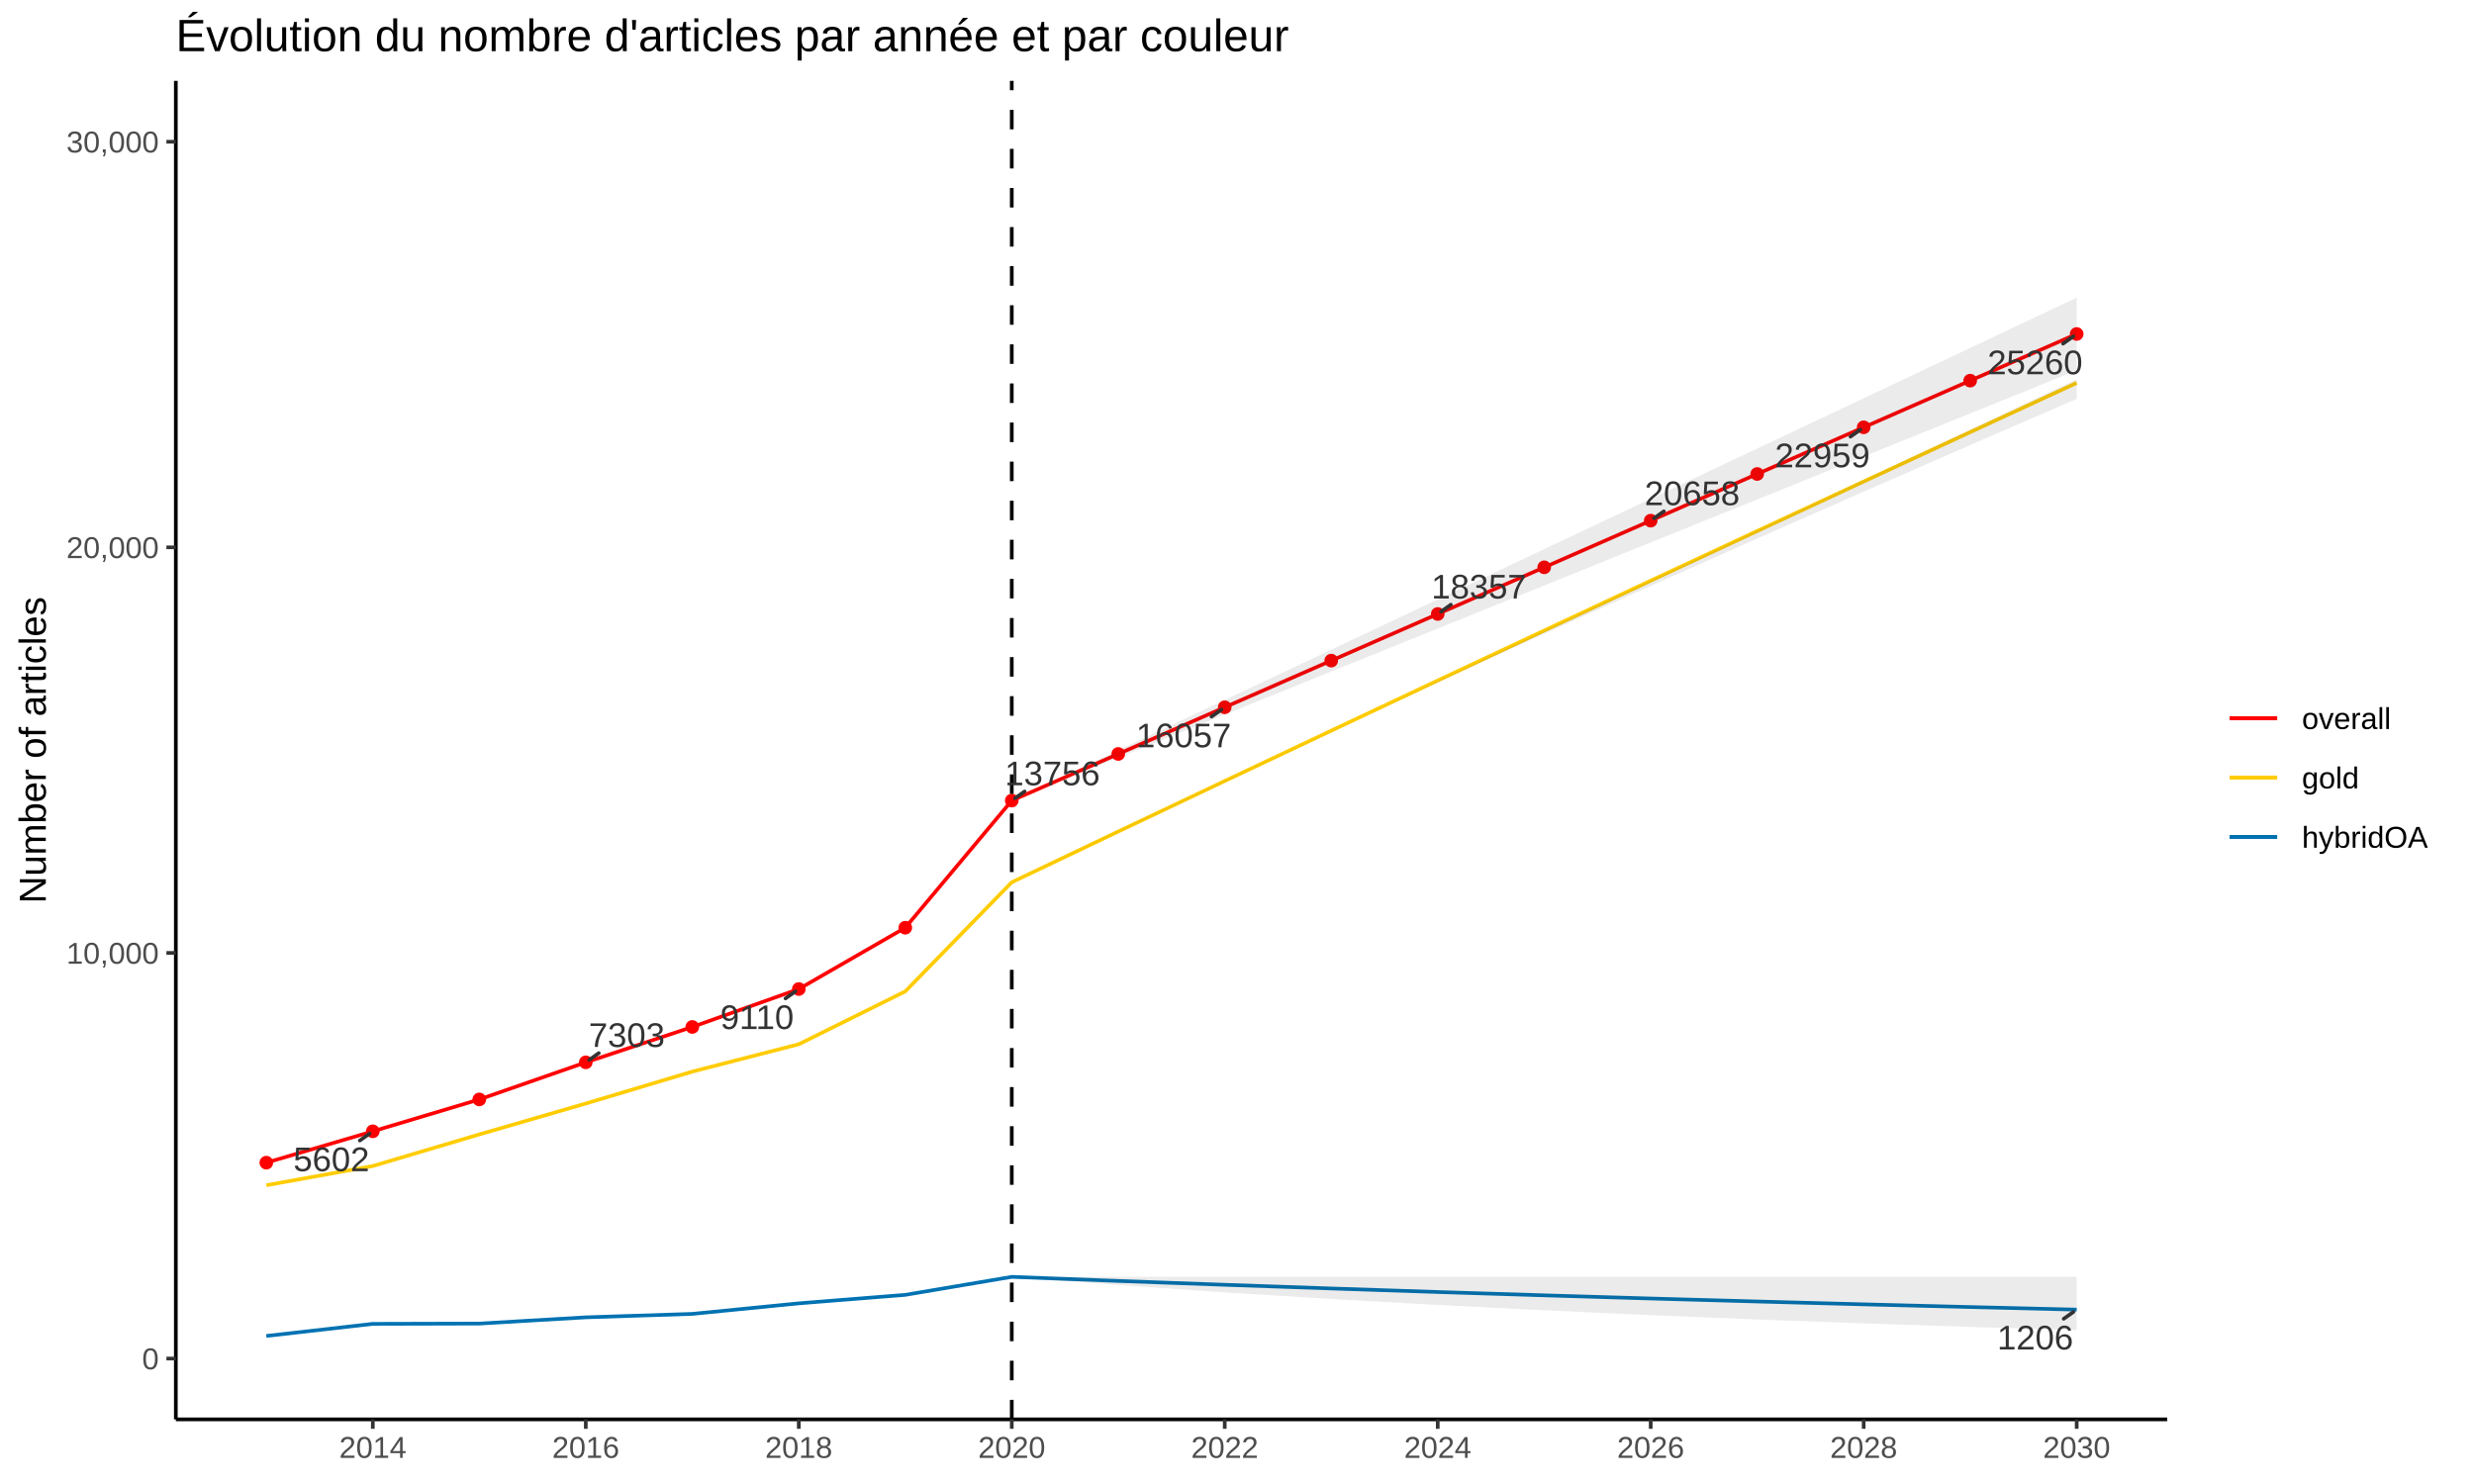
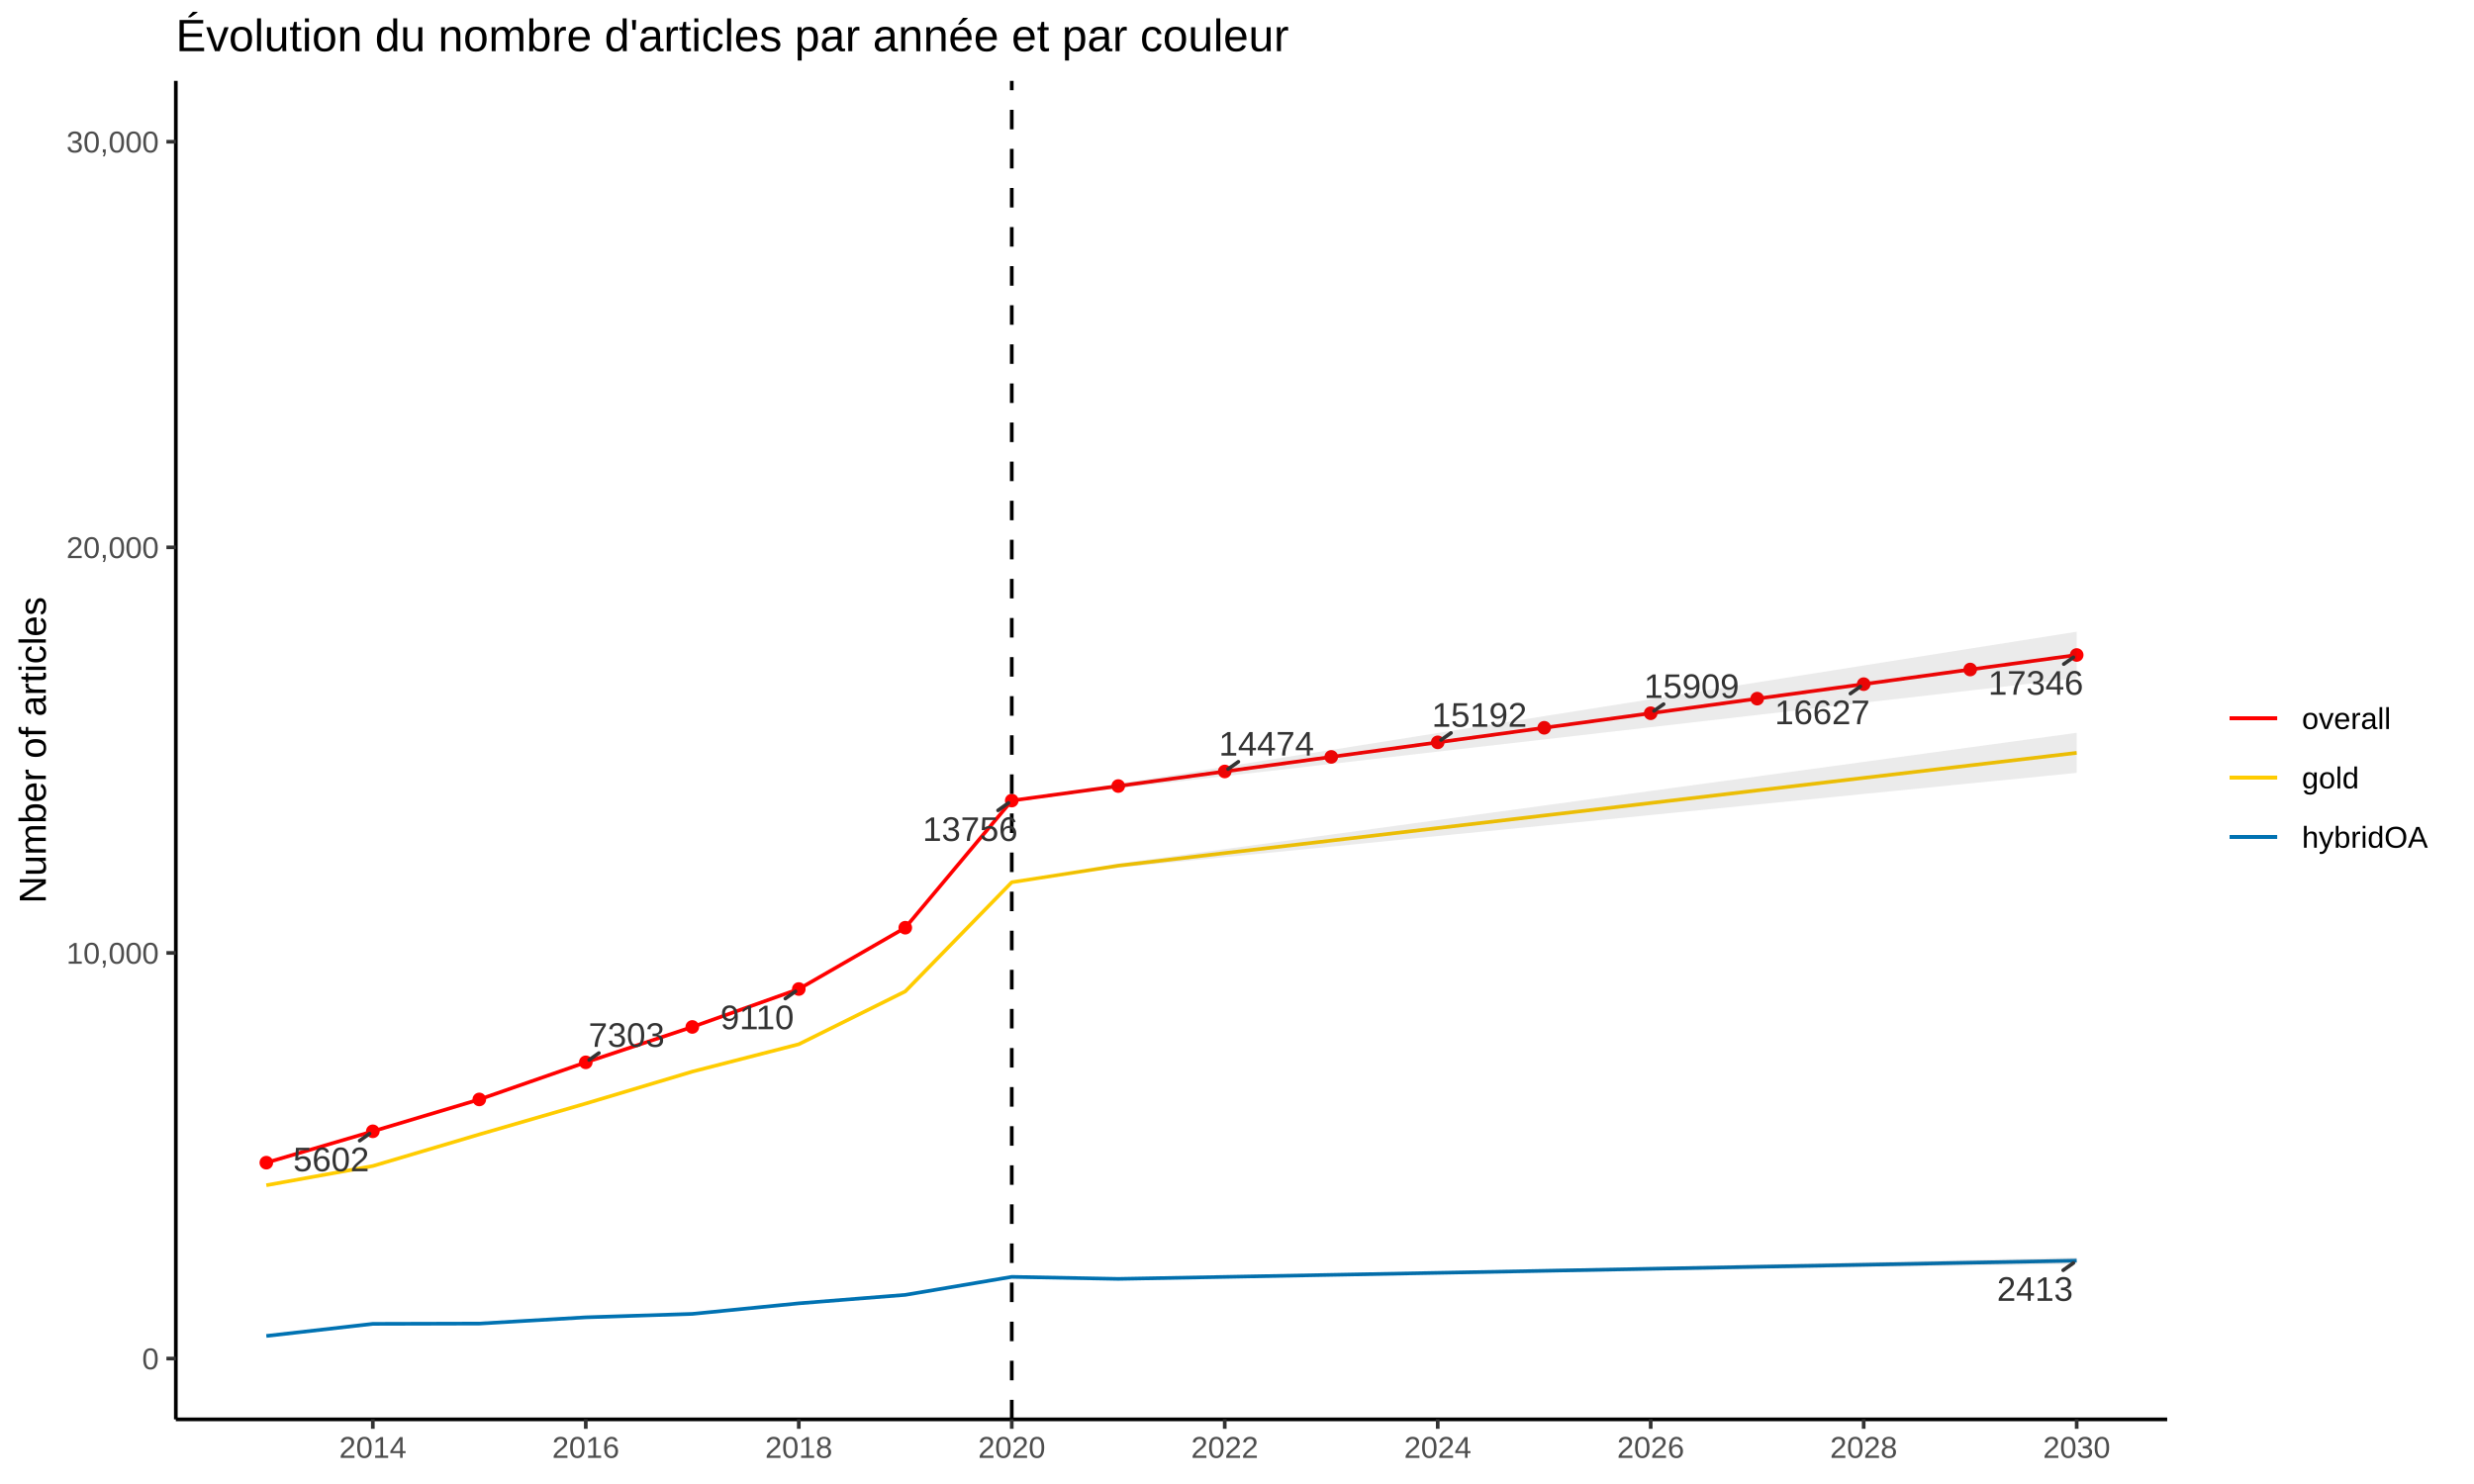
<svg xmlns="http://www.w3.org/2000/svg" class="svglite" width="720.00pt" height="432.00pt" viewBox="0 0 720.00 432.00">
  <defs>
    <style type="text/css">
    .svglite line, .svglite polyline, .svglite polygon, .svglite path, .svglite rect, .svglite circle {
      fill: none;
      stroke: #000000;
      stroke-linecap: round;
      stroke-linejoin: round;
      stroke-miterlimit: 10.00;
    }
    .svglite text {
      white-space: pre;
    }
  </style>
  </defs>
  <rect width="100%" height="100%" style="stroke: none; fill: #FFFFFF;" />
  <defs>
    <clipPath id="cpMC4wMHw3MjAuMDB8MC4wMHw0MzIuMDA=">
      <rect x="0.00" y="0.00" width="720.00" height="432.00" />
    </clipPath>
  </defs>
  <g clip-path="url(#cpMC4wMHw3MjAuMDB8MC4wMHw0MzIuMDA=)">
    <rect x="0" y="0" width="720.00" height="432.00" style="stroke-width: 1.07; stroke: #FFFFFF; fill: #FFFFFF;" />
  </g>
  <defs>
    <clipPath id="cpNTEuMTd8NjMwLjcxfDIzLjU0fDQxMy4xOQ==">
      <rect x="51.17" y="23.54" width="579.54" height="389.64" />
    </clipPath>
  </defs>
  <g clip-path="url(#cpNTEuMTd8NjMwLjcxfDIzLjU0fDQxMy4xOQ==)">
    <rect x="51.17" y="23.54" width="579.54" height="389.64" style="stroke-width: 1.07; stroke: none; fill: #FFFFFF;" />
-     <polyline points="77.51,345.03 108.50,339.43 139.49,330.23 170.48,321.24 201.48,311.95 232.47,303.98 263.46,288.60 294.45,256.83 325.44,242.06 356.43,227.35 387.43,212.70 418.42,198.09 449.41,183.55 480.40,169.03 511.39,154.58 542.38,140.17 573.38,125.80 604.37,111.46 " style="stroke-width: 1.07; stroke: #FFCC00; stroke-linecap: butt;" />
-     <polyline points="77.51,388.90 108.50,385.38 139.49,385.30 170.48,383.48 201.48,382.48 232.47,379.41 263.46,376.94 294.45,371.70 325.44,372.89 356.43,374.01 387.43,375.08 418.42,376.11 449.41,377.08 480.40,378.00 511.39,378.87 542.38,379.70 573.38,380.49 604.37,381.24 " style="stroke-width: 1.07; stroke: #0072B2; stroke-linecap: butt;" />
-     <polyline points="77.51,338.46 108.50,329.33 139.49,320.05 170.48,309.25 201.48,298.95 232.47,287.91 263.46,270.06 294.45,233.05 325.44,219.48 356.43,205.89 387.43,192.31 418.42,178.73 449.41,165.15 480.40,151.56 511.39,137.98 542.38,124.39 573.38,110.81 604.37,97.22 " style="stroke-width: 1.07; stroke: #FF0000; stroke-linecap: butt;" />
+     <polyline points="77.51,345.03 108.50,339.43 139.49,330.23 170.48,321.24 201.48,311.95 232.47,303.98 263.46,288.60 294.45,256.83 325.44,252.00 356.43,248.34 387.43,244.70 418.42,241.05 449.41,237.40 480.40,233.76 511.39,230.10 542.38,226.45 573.38,222.81 604.37,219.16 " style="stroke-width: 1.07; stroke: #FFCC00; stroke-linecap: butt;" />
+     <polyline points="77.51,388.90 108.50,385.38 139.49,385.30 170.48,383.48 201.48,382.48 232.47,379.41 263.46,376.94 294.45,371.70 325.44,372.29 356.43,371.71 387.43,371.12 418.42,370.53 449.41,369.94 480.40,369.35 511.39,368.76 542.38,368.18 573.38,367.57 604.37,366.98 " style="stroke-width: 1.07; stroke: #0072B2; stroke-linecap: butt;" />
+     <polyline points="77.51,338.46 108.50,329.33 139.49,320.05 170.48,309.25 201.48,298.95 232.47,287.91 263.46,270.06 294.45,233.05 325.44,228.82 356.43,224.58 387.43,220.34 418.42,216.10 449.41,211.86 480.40,207.63 511.39,203.38 542.38,199.16 573.38,194.90 604.37,190.67 " style="stroke-width: 1.07; stroke: #FF0000; stroke-linecap: butt;" />
    <circle cx="77.51" cy="338.46" r="1.63" style="stroke-width: 0.71; stroke: #FF0000; fill: #FF0000;" />
    <circle cx="108.50" cy="329.33" r="1.63" style="stroke-width: 0.71; stroke: #FF0000; fill: #FF0000;" />
    <circle cx="139.49" cy="320.05" r="1.63" style="stroke-width: 0.71; stroke: #FF0000; fill: #FF0000;" />
    <circle cx="170.48" cy="309.25" r="1.63" style="stroke-width: 0.71; stroke: #FF0000; fill: #FF0000;" />
    <circle cx="201.48" cy="298.95" r="1.63" style="stroke-width: 0.71; stroke: #FF0000; fill: #FF0000;" />
    <circle cx="232.47" cy="287.91" r="1.63" style="stroke-width: 0.71; stroke: #FF0000; fill: #FF0000;" />
    <circle cx="263.46" cy="270.06" r="1.63" style="stroke-width: 0.71; stroke: #FF0000; fill: #FF0000;" />
    <circle cx="294.45" cy="233.05" r="1.63" style="stroke-width: 0.71; stroke: #FF0000; fill: #FF0000;" />
-     <circle cx="325.44" cy="219.48" r="1.63" style="stroke-width: 0.71; stroke: #FF0000; fill: #FF0000;" />
-     <circle cx="356.43" cy="205.89" r="1.63" style="stroke-width: 0.71; stroke: #FF0000; fill: #FF0000;" />
-     <circle cx="387.43" cy="192.31" r="1.63" style="stroke-width: 0.71; stroke: #FF0000; fill: #FF0000;" />
-     <circle cx="418.42" cy="178.73" r="1.63" style="stroke-width: 0.71; stroke: #FF0000; fill: #FF0000;" />
-     <circle cx="449.41" cy="165.15" r="1.63" style="stroke-width: 0.71; stroke: #FF0000; fill: #FF0000;" />
-     <circle cx="480.40" cy="151.56" r="1.63" style="stroke-width: 0.71; stroke: #FF0000; fill: #FF0000;" />
-     <circle cx="511.39" cy="137.98" r="1.63" style="stroke-width: 0.71; stroke: #FF0000; fill: #FF0000;" />
-     <circle cx="542.38" cy="124.39" r="1.63" style="stroke-width: 0.71; stroke: #FF0000; fill: #FF0000;" />
-     <circle cx="573.38" cy="110.81" r="1.63" style="stroke-width: 0.71; stroke: #FF0000; fill: #FF0000;" />
-     <circle cx="604.37" cy="97.22" r="1.63" style="stroke-width: 0.71; stroke: #FF0000; fill: #FF0000;" />
-     <polygon points="77.51,345.03 108.50,339.43 139.49,330.23 170.48,321.24 201.48,311.95 232.47,303.98 263.46,288.60 294.45,256.83 325.44,242.19 356.43,227.55 387.43,212.91 418.42,198.27 449.41,183.62 480.40,168.99 511.39,154.35 542.38,139.71 573.38,125.06 604.37,110.42 604.37,116.11 573.38,129.56 542.38,143.11 511.39,156.77 480.40,170.55 449.41,184.48 418.42,198.56 387.43,212.82 356.43,227.27 325.44,241.93 294.45,256.83 263.46,288.60 232.47,303.98 201.48,311.95 170.48,321.24 139.49,330.23 108.50,339.43 77.51,345.03 " style="stroke-width: 0.00; stroke: none; stroke-linecap: butt; fill: #333333; fill-opacity: 0.10;" />
-     <polyline points="77.51,345.03 108.50,339.43 139.49,330.23 170.48,321.24 201.48,311.95 232.47,303.98 263.46,288.60 294.45,256.83 325.44,242.19 356.43,227.55 387.43,212.91 418.42,198.27 449.41,183.62 480.40,168.99 511.39,154.35 542.38,139.71 573.38,125.06 604.37,110.42 " style="stroke-width: 1.07; stroke: none; stroke-linecap: butt;" />
-     <polyline points="604.37,116.11 573.38,129.56 542.38,143.11 511.39,156.77 480.40,170.55 449.41,184.48 418.42,198.56 387.43,212.82 356.43,227.27 325.44,241.93 294.45,256.83 263.46,288.60 232.47,303.98 201.48,311.95 170.48,321.24 139.49,330.23 108.50,339.43 77.51,345.03 " style="stroke-width: 1.07; stroke: none; stroke-linecap: butt;" />
-     <polygon points="77.51,388.90 108.50,385.38 139.49,385.30 170.48,383.48 201.48,382.48 232.47,379.41 263.46,376.94 294.45,371.70 325.44,371.70 356.43,371.70 387.43,371.70 418.42,371.70 449.41,371.70 480.40,371.70 511.39,371.70 542.38,371.70 573.38,371.70 604.37,371.70 604.37,387.19 573.38,386.27 542.38,385.24 511.39,384.11 480.40,382.84 449.41,381.44 418.42,379.88 387.43,378.14 356.43,376.22 325.44,374.07 294.45,371.70 263.46,376.94 232.47,379.41 201.48,382.48 170.48,383.48 139.49,385.30 108.50,385.38 77.51,388.90 " style="stroke-width: 0.00; stroke: none; stroke-linecap: butt; fill: #333333; fill-opacity: 0.10;" />
-     <polyline points="77.51,388.90 108.50,385.38 139.49,385.30 170.48,383.48 201.48,382.48 232.47,379.41 263.46,376.94 294.45,371.70 325.44,371.70 356.43,371.70 387.43,371.70 418.42,371.70 449.41,371.70 480.40,371.70 511.39,371.70 542.38,371.70 573.38,371.70 604.37,371.70 " style="stroke-width: 1.07; stroke: none; stroke-linecap: butt;" />
-     <polyline points="604.37,387.19 573.38,386.27 542.38,385.24 511.39,384.11 480.40,382.84 449.41,381.44 418.42,379.88 387.43,378.14 356.43,376.22 325.44,374.07 294.45,371.70 263.46,376.94 232.47,379.41 201.48,382.48 170.48,383.48 139.49,385.30 108.50,385.38 77.51,388.90 " style="stroke-width: 1.07; stroke: none; stroke-linecap: butt;" />
-     <polygon points="77.51,338.46 108.50,329.33 139.49,320.05 170.48,309.25 201.48,298.95 232.47,287.91 263.46,270.06 294.45,233.05 325.44,218.41 356.43,203.77 387.43,189.13 418.42,174.49 449.41,159.84 480.40,145.21 511.39,130.57 542.38,115.93 573.38,101.28 604.37,86.64 604.37,107.83 573.38,120.35 542.38,132.87 511.39,145.40 480.40,157.91 449.41,170.44 418.42,182.97 387.43,195.48 356.43,208.01 325.44,220.53 294.45,233.05 263.46,270.06 232.47,287.91 201.48,298.95 170.48,309.25 139.49,320.05 108.50,329.33 77.51,338.46 " style="stroke-width: 0.00; stroke: none; stroke-linecap: butt; fill: #333333; fill-opacity: 0.10;" />
-     <polyline points="77.51,338.46 108.50,329.33 139.49,320.05 170.48,309.25 201.48,298.95 232.47,287.91 263.46,270.06 294.45,233.05 325.44,218.41 356.43,203.77 387.43,189.13 418.42,174.49 449.41,159.84 480.40,145.21 511.39,130.57 542.38,115.93 573.38,101.28 604.37,86.64 " style="stroke-width: 1.07; stroke: none; stroke-linecap: butt;" />
-     <polyline points="604.37,107.83 573.38,120.35 542.38,132.87 511.39,145.40 480.40,157.91 449.41,170.44 418.42,182.97 387.43,195.48 356.43,208.01 325.44,220.53 294.45,233.05 263.46,270.06 232.47,287.91 201.48,298.95 170.48,309.25 139.49,320.05 108.50,329.33 77.51,338.46 " style="stroke-width: 1.07; stroke: none; stroke-linecap: butt;" />
+     <circle cx="325.44" cy="228.82" r="1.63" style="stroke-width: 0.71; stroke: #FF0000; fill: #FF0000;" />
+     <circle cx="356.43" cy="224.58" r="1.63" style="stroke-width: 0.71; stroke: #FF0000; fill: #FF0000;" />
+     <circle cx="387.43" cy="220.34" r="1.63" style="stroke-width: 0.71; stroke: #FF0000; fill: #FF0000;" />
+     <circle cx="418.42" cy="216.10" r="1.63" style="stroke-width: 0.71; stroke: #FF0000; fill: #FF0000;" />
+     <circle cx="449.41" cy="211.86" r="1.63" style="stroke-width: 0.71; stroke: #FF0000; fill: #FF0000;" />
+     <circle cx="480.40" cy="207.63" r="1.63" style="stroke-width: 0.71; stroke: #FF0000; fill: #FF0000;" />
+     <circle cx="511.39" cy="203.38" r="1.63" style="stroke-width: 0.71; stroke: #FF0000; fill: #FF0000;" />
+     <circle cx="542.38" cy="199.16" r="1.63" style="stroke-width: 0.71; stroke: #FF0000; fill: #FF0000;" />
+     <circle cx="573.38" cy="194.90" r="1.63" style="stroke-width: 0.71; stroke: #FF0000; fill: #FF0000;" />
+     <circle cx="604.37" cy="190.67" r="1.63" style="stroke-width: 0.71; stroke: #FF0000; fill: #FF0000;" />
+     <polygon points="77.51,345.03 108.50,339.43 139.49,330.23 170.48,321.24 201.48,311.95 232.47,303.98 263.46,288.60 294.45,256.83 325.44,251.41 356.43,247.18 387.43,242.95 418.42,238.71 449.41,234.48 480.40,230.24 511.39,226.02 542.38,221.79 573.38,217.55 604.37,213.32 604.37,224.99 573.38,228.05 542.38,231.13 511.39,234.19 480.40,237.26 449.41,240.32 418.42,243.37 387.43,246.46 356.43,249.51 325.44,252.58 294.45,256.83 263.46,288.60 232.47,303.98 201.48,311.95 170.48,321.24 139.49,330.23 108.50,339.43 77.51,345.03 " style="stroke-width: 0.00; stroke: none; stroke-linecap: butt; fill: #333333; fill-opacity: 0.10;" />
+     <polyline points="77.51,345.03 108.50,339.43 139.49,330.23 170.48,321.24 201.48,311.95 232.47,303.98 263.46,288.60 294.45,256.83 325.44,251.41 356.43,247.18 387.43,242.95 418.42,238.71 449.41,234.48 480.40,230.24 511.39,226.02 542.38,221.79 573.38,217.55 604.37,213.32 " style="stroke-width: 1.07; stroke: none; stroke-linecap: butt;" />
+     <polyline points="604.37,224.99 573.38,228.05 542.38,231.13 511.39,234.19 480.40,237.26 449.41,240.32 418.42,243.37 387.43,246.46 356.43,249.51 325.44,252.58 294.45,256.83 263.46,288.60 232.47,303.98 201.48,311.95 170.48,321.24 139.49,330.23 108.50,339.43 77.51,345.03 " style="stroke-width: 1.07; stroke: none; stroke-linecap: butt;" />
+     <polygon points="77.51,388.90 108.50,385.38 139.49,385.30 170.48,383.48 201.48,382.48 232.47,379.41 263.46,376.94 294.45,371.70 325.44,372.20 356.43,371.52 387.43,370.83 418.42,370.15 449.41,369.46 480.40,368.78 511.39,368.09 542.38,367.41 573.38,366.72 604.37,366.04 604.37,367.94 573.38,368.44 542.38,368.92 511.39,369.42 480.40,369.91 449.41,370.41 418.42,370.90 387.43,371.40 356.43,371.90 325.44,372.39 294.45,371.70 263.46,376.94 232.47,379.41 201.48,382.48 170.48,383.48 139.49,385.30 108.50,385.38 77.51,388.90 " style="stroke-width: 0.00; stroke: none; stroke-linecap: butt; fill: #333333; fill-opacity: 0.10;" />
+     <polyline points="77.51,388.90 108.50,385.38 139.49,385.30 170.48,383.48 201.48,382.48 232.47,379.41 263.46,376.94 294.45,371.70 325.44,372.20 356.43,371.52 387.43,370.83 418.42,370.15 449.41,369.46 480.40,368.78 511.39,368.09 542.38,367.41 573.38,366.72 604.37,366.04 " style="stroke-width: 1.07; stroke: none; stroke-linecap: butt;" />
+     <polyline points="604.37,367.94 573.38,368.44 542.38,368.92 511.39,369.42 480.40,369.91 449.41,370.41 418.42,370.90 387.43,371.40 356.43,371.90 325.44,372.39 294.45,371.70 263.46,376.94 232.47,379.41 201.48,382.48 170.48,383.48 139.49,385.30 108.50,385.38 77.51,388.90 " style="stroke-width: 1.07; stroke: none; stroke-linecap: butt;" />
+     <polygon points="77.51,338.46 108.50,329.33 139.49,320.05 170.48,309.25 201.48,298.95 232.47,287.91 263.46,270.06 294.45,233.05 325.44,228.14 356.43,223.22 387.43,218.31 418.42,213.38 449.41,208.47 480.40,203.55 511.39,198.64 542.38,193.72 573.38,188.80 604.37,183.89 604.37,197.45 573.38,201.01 542.38,204.57 511.39,208.13 480.40,211.69 449.41,215.25 418.42,218.80 387.43,222.38 356.43,225.93 325.44,229.50 294.45,233.05 263.46,270.06 232.47,287.91 201.48,298.95 170.48,309.25 139.49,320.05 108.50,329.33 77.51,338.46 " style="stroke-width: 0.00; stroke: none; stroke-linecap: butt; fill: #333333; fill-opacity: 0.10;" />
+     <polyline points="77.51,338.46 108.50,329.33 139.49,320.05 170.48,309.25 201.48,298.95 232.47,287.91 263.46,270.06 294.45,233.05 325.44,228.14 356.43,223.22 387.43,218.31 418.42,213.38 449.41,208.47 480.40,203.55 511.39,198.64 542.38,193.72 573.38,188.80 604.37,183.89 " style="stroke-width: 1.07; stroke: none; stroke-linecap: butt;" />
+     <polyline points="604.37,197.45 573.38,201.01 542.38,204.57 511.39,208.13 480.40,211.69 449.41,215.25 418.42,218.80 387.43,222.38 356.43,225.93 325.44,229.50 294.45,233.05 263.46,270.06 232.47,287.91 201.48,298.95 170.48,309.25 139.49,320.05 108.50,329.33 77.51,338.46 " style="stroke-width: 1.07; stroke: none; stroke-linecap: butt;" />
    <line x1="294.45" y1="413.19" x2="294.45" y2="23.54" style="stroke-width: 1.07; stroke-dasharray: 5.69,5.69; stroke-linecap: butt;" />
-     <line x1="104.71" y1="332.02" x2="107.54" y2="330.01" style="stroke-width: 1.07; stroke: #333333;" />
-     <line x1="174.26" y1="306.57" x2="171.45" y2="308.57" style="stroke-width: 1.07; stroke: #333333;" />
-     <line x1="228.60" y1="290.65" x2="231.51" y2="288.59" style="stroke-width: 1.07; stroke: #333333;" />
-     <line x1="298.20" y1="230.39" x2="295.41" y2="232.37" style="stroke-width: 1.07; stroke: #333333;" />
-     <line x1="352.58" y1="208.62" x2="355.47" y2="206.57" style="stroke-width: 1.07; stroke: #333333;" />
-     <line x1="422.24" y1="176.02" x2="419.38" y2="178.05" style="stroke-width: 1.07; stroke: #333333;" />
-     <line x1="484.23" y1="148.85" x2="481.36" y2="150.88" style="stroke-width: 1.07; stroke: #333333;" />
-     <line x1="538.54" y1="127.12" x2="541.42" y2="125.07" style="stroke-width: 1.07; stroke: #333333;" />
-     <line x1="600.41" y1="100.04" x2="603.41" y2="97.90" style="stroke-width: 1.07; stroke: #333333;" />
-     <text x="96.45" y="340.93" text-anchor="middle" style="font-size: 9.96px;fill: #333333; font-family: &quot;Arial&quot;;" textLength="22.78px" lengthAdjust="spacingAndGlyphs">5602</text>
-     <text x="182.41" y="304.77" text-anchor="middle" style="font-size: 9.96px;fill: #333333; font-family: &quot;Arial&quot;;" textLength="22.78px" lengthAdjust="spacingAndGlyphs">7303</text>
-     <text x="220.32" y="299.56" text-anchor="middle" style="font-size: 9.96px;fill: #333333; font-family: &quot;Arial&quot;;" textLength="22.78px" lengthAdjust="spacingAndGlyphs">9110</text>
-     <text x="306.28" y="228.59" text-anchor="middle" style="font-size: 9.96px;fill: #333333; font-family: &quot;Arial&quot;;" textLength="28.48px" lengthAdjust="spacingAndGlyphs">13756</text>
-     <text x="344.48" y="217.54" text-anchor="middle" style="font-size: 9.96px;fill: #333333; font-family: &quot;Arial&quot;;" textLength="28.48px" lengthAdjust="spacingAndGlyphs">16057</text>
-     <text x="430.42" y="174.22" text-anchor="middle" style="font-size: 9.96px;fill: #333333; font-family: &quot;Arial&quot;;" textLength="28.48px" lengthAdjust="spacingAndGlyphs">18357</text>
-     <text x="492.47" y="147.05" text-anchor="middle" style="font-size: 9.96px;fill: #333333; font-family: &quot;Arial&quot;;" textLength="28.48px" lengthAdjust="spacingAndGlyphs">20658</text>
-     <text x="530.37" y="136.03" text-anchor="middle" style="font-size: 9.96px;fill: #333333; font-family: &quot;Arial&quot;;" textLength="28.48px" lengthAdjust="spacingAndGlyphs">22959</text>
-     <text x="592.25" y="108.95" text-anchor="middle" style="font-size: 9.96px;fill: #333333; font-family: &quot;Arial&quot;;" textLength="28.48px" lengthAdjust="spacingAndGlyphs">25260</text>
-     <line x1="600.59" y1="383.91" x2="603.41" y2="381.92" style="stroke-width: 1.07; stroke: #333333;" />
-     <text x="592.31" y="392.83" text-anchor="middle" style="font-size: 9.96px;fill: #333333; font-family: &quot;Arial&quot;;" textLength="22.78px" lengthAdjust="spacingAndGlyphs">1206</text>
+     <line x1="104.67" y1="332.05" x2="107.54" y2="330.01" style="stroke-width: 1.07; stroke: #333333;" />
+     <line x1="174.29" y1="306.55" x2="171.45" y2="308.56" style="stroke-width: 1.07; stroke: #333333;" />
+     <line x1="228.55" y1="290.69" x2="231.51" y2="288.59" style="stroke-width: 1.07; stroke: #333333;" />
+     <line x1="290.46" y1="235.90" x2="293.49" y2="233.74" style="stroke-width: 1.07; stroke: #333333;" />
+     <line x1="360.40" y1="221.75" x2="357.39" y2="223.89" style="stroke-width: 1.07; stroke: #333333;" />
+     <line x1="422.28" y1="213.36" x2="419.38" y2="215.42" style="stroke-width: 1.07; stroke: #333333;" />
+     <line x1="484.15" y1="204.98" x2="481.36" y2="206.95" style="stroke-width: 1.07; stroke: #333333;" />
+     <line x1="538.52" y1="201.90" x2="541.42" y2="199.84" style="stroke-width: 1.07; stroke: #333333;" />
+     <line x1="600.62" y1="193.32" x2="603.41" y2="191.35" style="stroke-width: 1.07; stroke: #333333;" />
+     <text x="96.39" y="340.96" text-anchor="middle" style="font-size: 9.96px;fill: #333333; font-family: &quot;Arial&quot;;" textLength="22.78px" lengthAdjust="spacingAndGlyphs">5602</text>
+     <text x="182.35" y="304.75" text-anchor="middle" style="font-size: 9.96px;fill: #333333; font-family: &quot;Arial&quot;;" textLength="22.78px" lengthAdjust="spacingAndGlyphs">7303</text>
+     <text x="220.36" y="299.61" text-anchor="middle" style="font-size: 9.96px;fill: #333333; font-family: &quot;Arial&quot;;" textLength="22.78px" lengthAdjust="spacingAndGlyphs">9110</text>
+     <text x="282.35" y="244.81" text-anchor="middle" style="font-size: 9.96px;fill: #333333; font-family: &quot;Arial&quot;;" textLength="28.48px" lengthAdjust="spacingAndGlyphs">13756</text>
+     <text x="368.57" y="219.95" text-anchor="middle" style="font-size: 9.96px;fill: #333333; font-family: &quot;Arial&quot;;" textLength="28.48px" lengthAdjust="spacingAndGlyphs">14474</text>
+     <text x="430.56" y="211.56" text-anchor="middle" style="font-size: 9.96px;fill: #333333; font-family: &quot;Arial&quot;;" textLength="28.48px" lengthAdjust="spacingAndGlyphs">15192</text>
+     <text x="492.31" y="203.18" text-anchor="middle" style="font-size: 9.96px;fill: #333333; font-family: &quot;Arial&quot;;" textLength="28.48px" lengthAdjust="spacingAndGlyphs">15909</text>
+     <text x="530.35" y="210.81" text-anchor="middle" style="font-size: 9.96px;fill: #333333; font-family: &quot;Arial&quot;;" textLength="28.48px" lengthAdjust="spacingAndGlyphs">16627</text>
+     <text x="592.47" y="202.24" text-anchor="middle" style="font-size: 9.96px;fill: #333333; font-family: &quot;Arial&quot;;" textLength="28.48px" lengthAdjust="spacingAndGlyphs">17346</text>
+     <line x1="600.44" y1="369.78" x2="603.41" y2="367.67" style="stroke-width: 1.07; stroke: #333333;" />
+     <text x="592.24" y="378.69" text-anchor="middle" style="font-size: 9.96px;fill: #333333; font-family: &quot;Arial&quot;;" textLength="22.78px" lengthAdjust="spacingAndGlyphs">2413</text>
  </g>
  <g clip-path="url(#cpMC4wMHw3MjAuMDB8MC4wMHw0MzIuMDA=)">
    <polyline points="51.17,413.19 51.17,23.54 " style="stroke-width: 1.07; stroke-linecap: butt;" />
    <text x="46.24" y="398.62" text-anchor="end" style="font-size: 8.80px;fill: #4D4D4D; font-family: &quot;Arial&quot;;" textLength="5.03px" lengthAdjust="spacingAndGlyphs">0</text>
    <text x="46.24" y="280.55" text-anchor="end" style="font-size: 8.80px;fill: #4D4D4D; font-family: &quot;Arial&quot;;" textLength="27.52px" lengthAdjust="spacingAndGlyphs">10,000</text>
    <text x="46.24" y="162.47" text-anchor="end" style="font-size: 8.80px;fill: #4D4D4D; font-family: &quot;Arial&quot;;" textLength="27.52px" lengthAdjust="spacingAndGlyphs">20,000</text>
    <text x="46.24" y="44.40" text-anchor="end" style="font-size: 8.80px;fill: #4D4D4D; font-family: &quot;Arial&quot;;" textLength="27.52px" lengthAdjust="spacingAndGlyphs">30,000</text>
    <polyline points="48.43,395.48 51.17,395.48 " style="stroke-width: 1.07; stroke: #333333; stroke-linecap: butt;" />
    <polyline points="48.43,277.40 51.17,277.40 " style="stroke-width: 1.07; stroke: #333333; stroke-linecap: butt;" />
    <polyline points="48.43,159.33 51.17,159.33 " style="stroke-width: 1.07; stroke: #333333; stroke-linecap: butt;" />
    <polyline points="48.43,41.26 51.17,41.26 " style="stroke-width: 1.07; stroke: #333333; stroke-linecap: butt;" />
    <polyline points="51.17,413.19 630.71,413.19 " style="stroke-width: 1.07; stroke-linecap: butt;" />
    <polyline points="108.50,415.93 108.50,413.19 " style="stroke-width: 1.07; stroke: #333333; stroke-linecap: butt;" />
    <polyline points="170.48,415.93 170.48,413.19 " style="stroke-width: 1.07; stroke: #333333; stroke-linecap: butt;" />
    <polyline points="232.47,415.93 232.47,413.19 " style="stroke-width: 1.07; stroke: #333333; stroke-linecap: butt;" />
    <polyline points="294.45,415.93 294.45,413.19 " style="stroke-width: 1.07; stroke: #333333; stroke-linecap: butt;" />
    <polyline points="356.43,415.93 356.43,413.19 " style="stroke-width: 1.07; stroke: #333333; stroke-linecap: butt;" />
    <polyline points="418.42,415.93 418.42,413.19 " style="stroke-width: 1.07; stroke: #333333; stroke-linecap: butt;" />
    <polyline points="480.40,415.93 480.40,413.19 " style="stroke-width: 1.07; stroke: #333333; stroke-linecap: butt;" />
    <polyline points="542.38,415.93 542.38,413.19 " style="stroke-width: 1.07; stroke: #333333; stroke-linecap: butt;" />
    <polyline points="604.37,415.93 604.37,413.19 " style="stroke-width: 1.07; stroke: #333333; stroke-linecap: butt;" />
    <text x="108.50" y="424.40" text-anchor="middle" style="font-size: 8.80px;fill: #4D4D4D; font-family: &quot;Arial&quot;;" textLength="20.13px" lengthAdjust="spacingAndGlyphs">2014</text>
    <text x="170.48" y="424.40" text-anchor="middle" style="font-size: 8.80px;fill: #4D4D4D; font-family: &quot;Arial&quot;;" textLength="20.13px" lengthAdjust="spacingAndGlyphs">2016</text>
    <text x="232.47" y="424.40" text-anchor="middle" style="font-size: 8.80px;fill: #4D4D4D; font-family: &quot;Arial&quot;;" textLength="20.13px" lengthAdjust="spacingAndGlyphs">2018</text>
    <text x="294.45" y="424.40" text-anchor="middle" style="font-size: 8.80px;fill: #4D4D4D; font-family: &quot;Arial&quot;;" textLength="20.13px" lengthAdjust="spacingAndGlyphs">2020</text>
    <text x="356.43" y="424.40" text-anchor="middle" style="font-size: 8.80px;fill: #4D4D4D; font-family: &quot;Arial&quot;;" textLength="20.13px" lengthAdjust="spacingAndGlyphs">2022</text>
    <text x="418.42" y="424.40" text-anchor="middle" style="font-size: 8.80px;fill: #4D4D4D; font-family: &quot;Arial&quot;;" textLength="20.13px" lengthAdjust="spacingAndGlyphs">2024</text>
    <text x="480.40" y="424.40" text-anchor="middle" style="font-size: 8.80px;fill: #4D4D4D; font-family: &quot;Arial&quot;;" textLength="20.13px" lengthAdjust="spacingAndGlyphs">2026</text>
    <text x="542.38" y="424.40" text-anchor="middle" style="font-size: 8.80px;fill: #4D4D4D; font-family: &quot;Arial&quot;;" textLength="20.13px" lengthAdjust="spacingAndGlyphs">2028</text>
    <text x="604.37" y="424.40" text-anchor="middle" style="font-size: 8.80px;fill: #4D4D4D; font-family: &quot;Arial&quot;;" textLength="20.13px" lengthAdjust="spacingAndGlyphs">2030</text>
    <text transform="translate(13.33,218.37) rotate(-90)" text-anchor="middle" style="font-size: 11.00px; font-family: &quot;Arial&quot;;" textLength="96.23px" lengthAdjust="spacingAndGlyphs">Number of articles</text>
    <rect x="641.67" y="178.98" width="72.85" height="78.78" style="stroke-width: 1.07; stroke: none; fill: #FFFFFF;" />
    <line x1="648.88" y1="209.07" x2="662.70" y2="209.07" style="stroke-width: 1.07; stroke: #FF0000; stroke-linecap: butt;" />
    <line x1="648.88" y1="209.07" x2="662.70" y2="209.07" style="stroke-width: 1.07; stroke: #FF0000; stroke-linecap: butt;" />
    <line x1="648.88" y1="209.07" x2="662.70" y2="209.07" style="stroke-width: 1.07; stroke: #FF0000; stroke-linecap: butt;" />
    <line x1="648.88" y1="226.35" x2="662.70" y2="226.35" style="stroke-width: 1.07; stroke: #FFCC00; stroke-linecap: butt;" />
    <line x1="648.88" y1="226.35" x2="662.70" y2="226.35" style="stroke-width: 1.07; stroke: #FFCC00; stroke-linecap: butt;" />
    <line x1="648.88" y1="226.35" x2="662.70" y2="226.35" style="stroke-width: 1.07; stroke: #FFCC00; stroke-linecap: butt;" />
    <line x1="648.88" y1="243.63" x2="662.70" y2="243.63" style="stroke-width: 1.07; stroke: #0072B2; stroke-linecap: butt;" />
    <line x1="648.88" y1="243.63" x2="662.70" y2="243.63" style="stroke-width: 1.07; stroke: #0072B2; stroke-linecap: butt;" />
    <line x1="648.88" y1="243.63" x2="662.70" y2="243.63" style="stroke-width: 1.07; stroke: #0072B2; stroke-linecap: butt;" />
    <text x="669.91" y="212.22" style="font-size: 8.80px; font-family: &quot;Arial&quot;;" textLength="27.86px" lengthAdjust="spacingAndGlyphs">overall</text>
    <text x="669.91" y="229.50" style="font-size: 8.80px; font-family: &quot;Arial&quot;;" textLength="18.40px" lengthAdjust="spacingAndGlyphs">gold</text>
    <text x="669.91" y="246.78" style="font-size: 8.80px; font-family: &quot;Arial&quot;;" textLength="39.13px" lengthAdjust="spacingAndGlyphs">hybridOA</text>
    <text x="51.17" y="14.90" style="font-size: 13.20px; font-family: &quot;Arial&quot;;" textLength="346.12px" lengthAdjust="spacingAndGlyphs">Évolution du nombre d'articles par année et par couleur</text>
  </g>
</svg>
